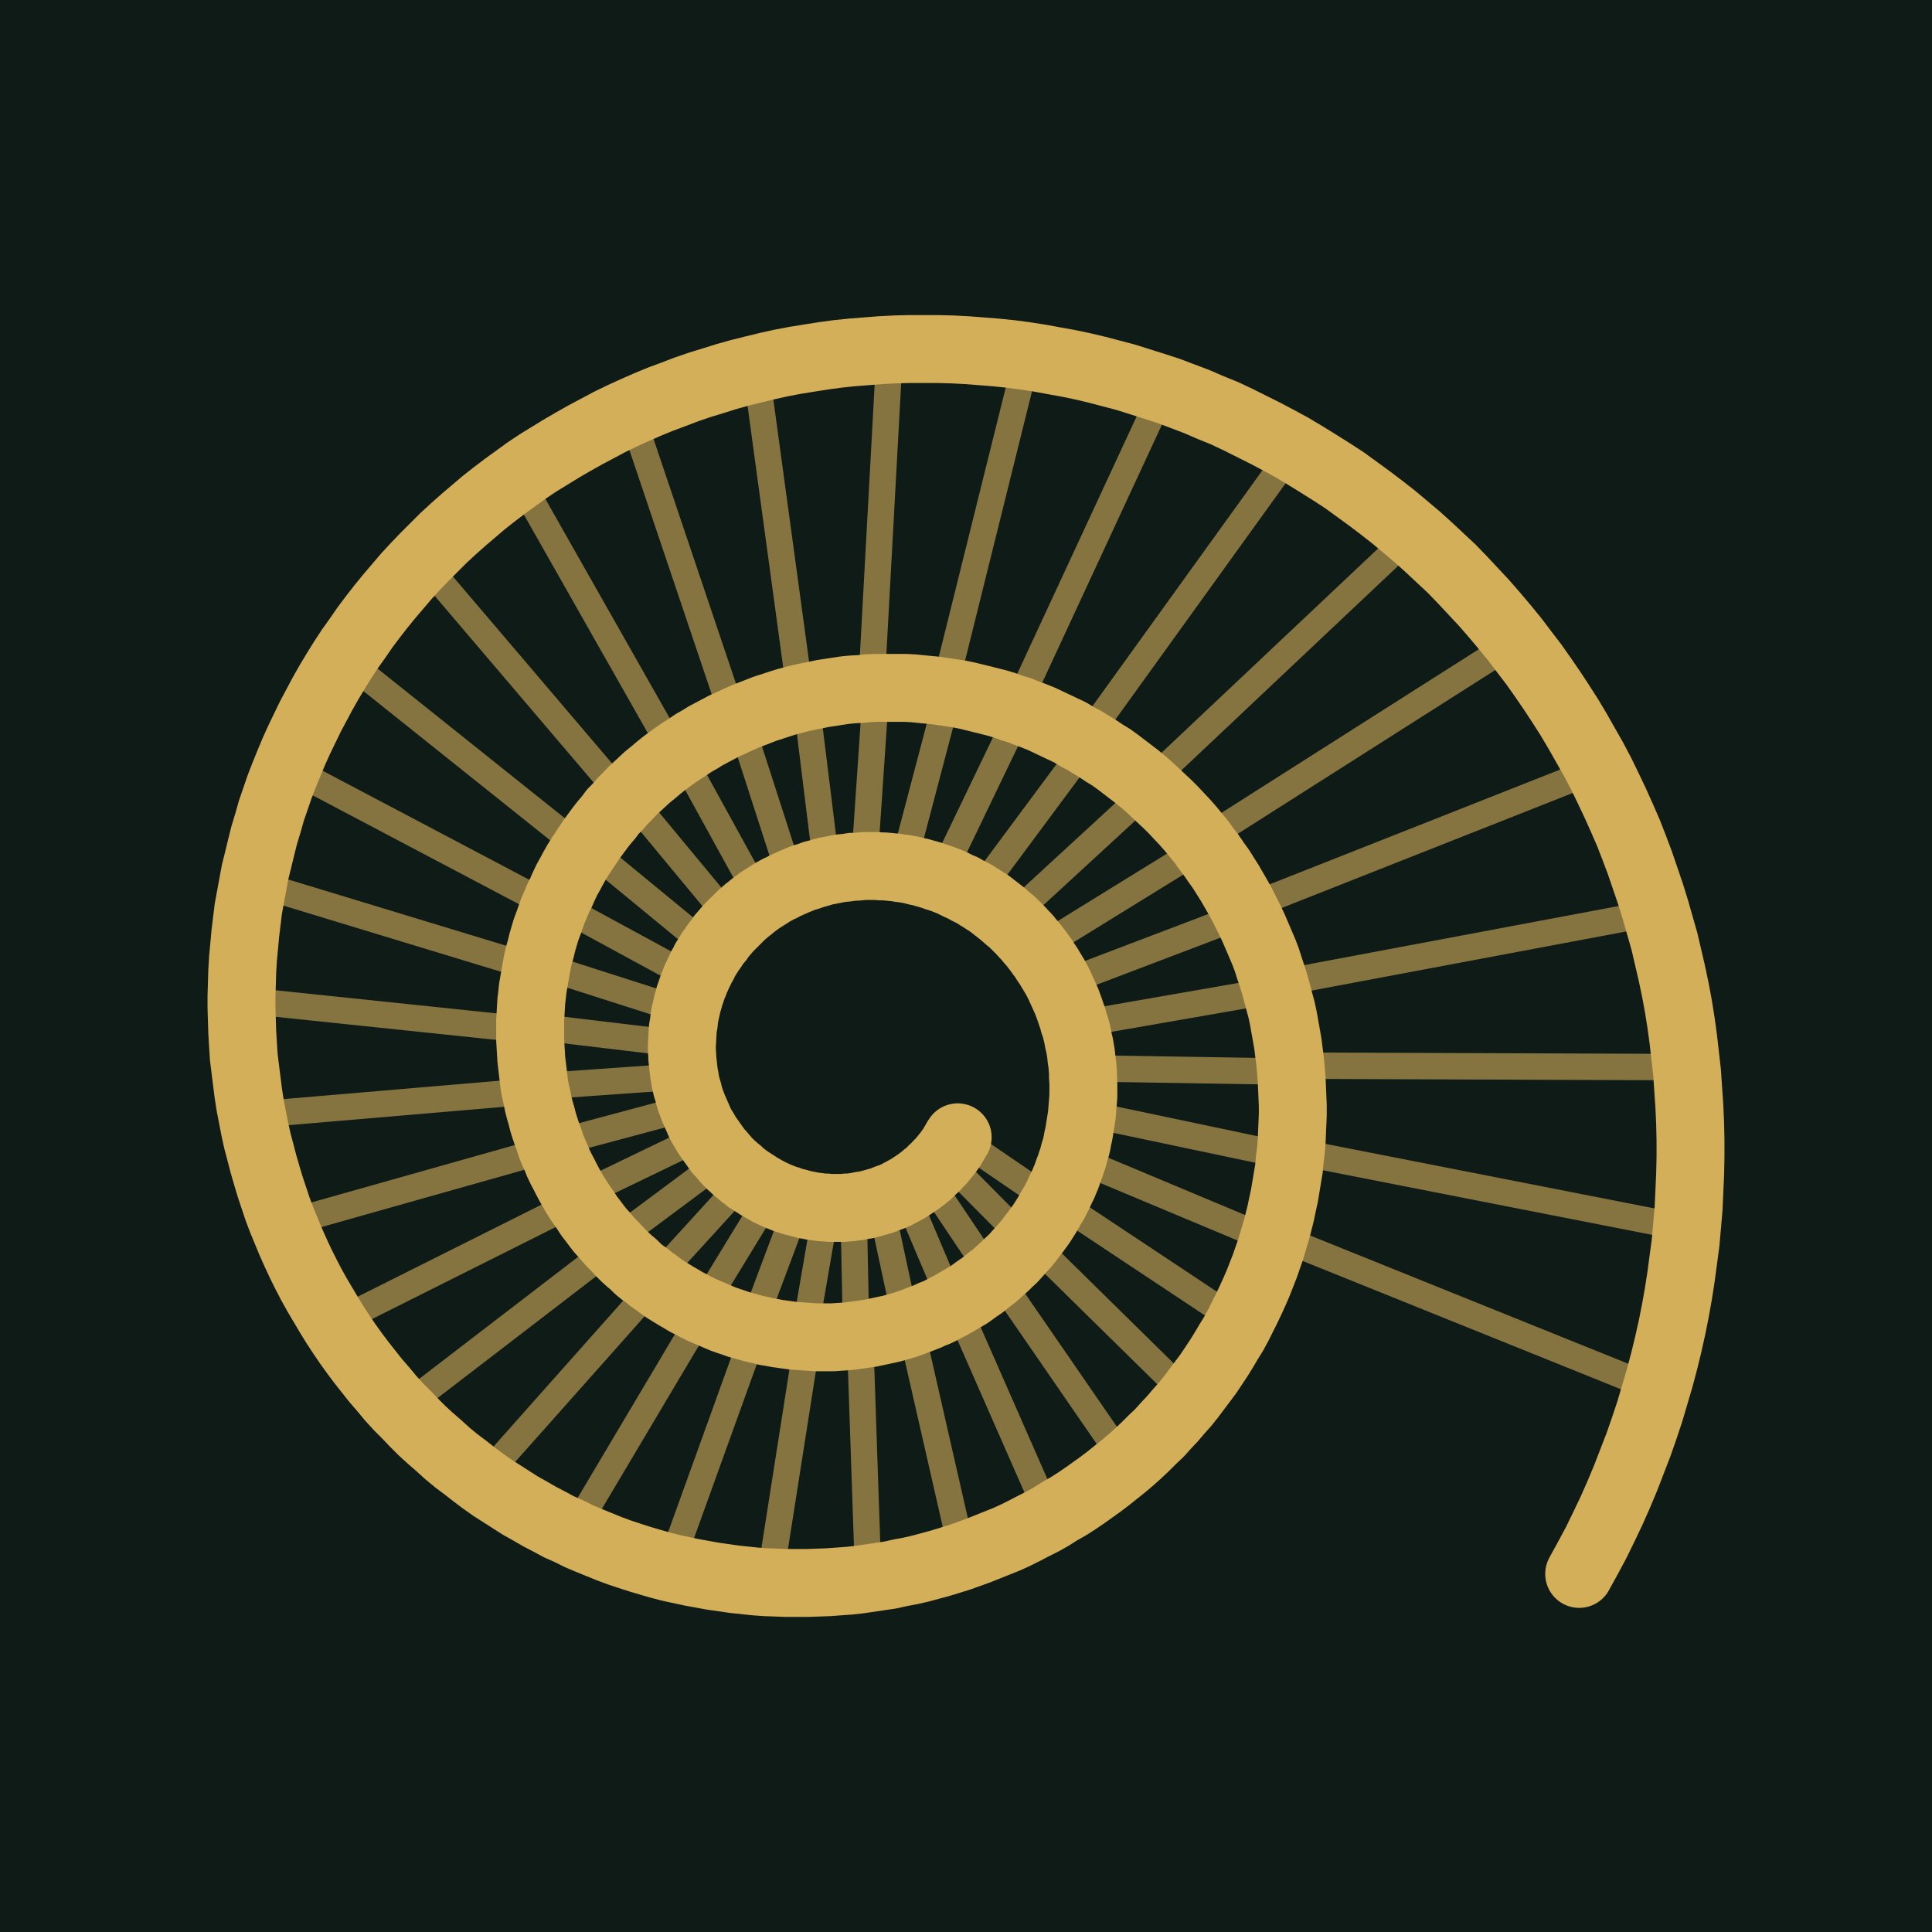
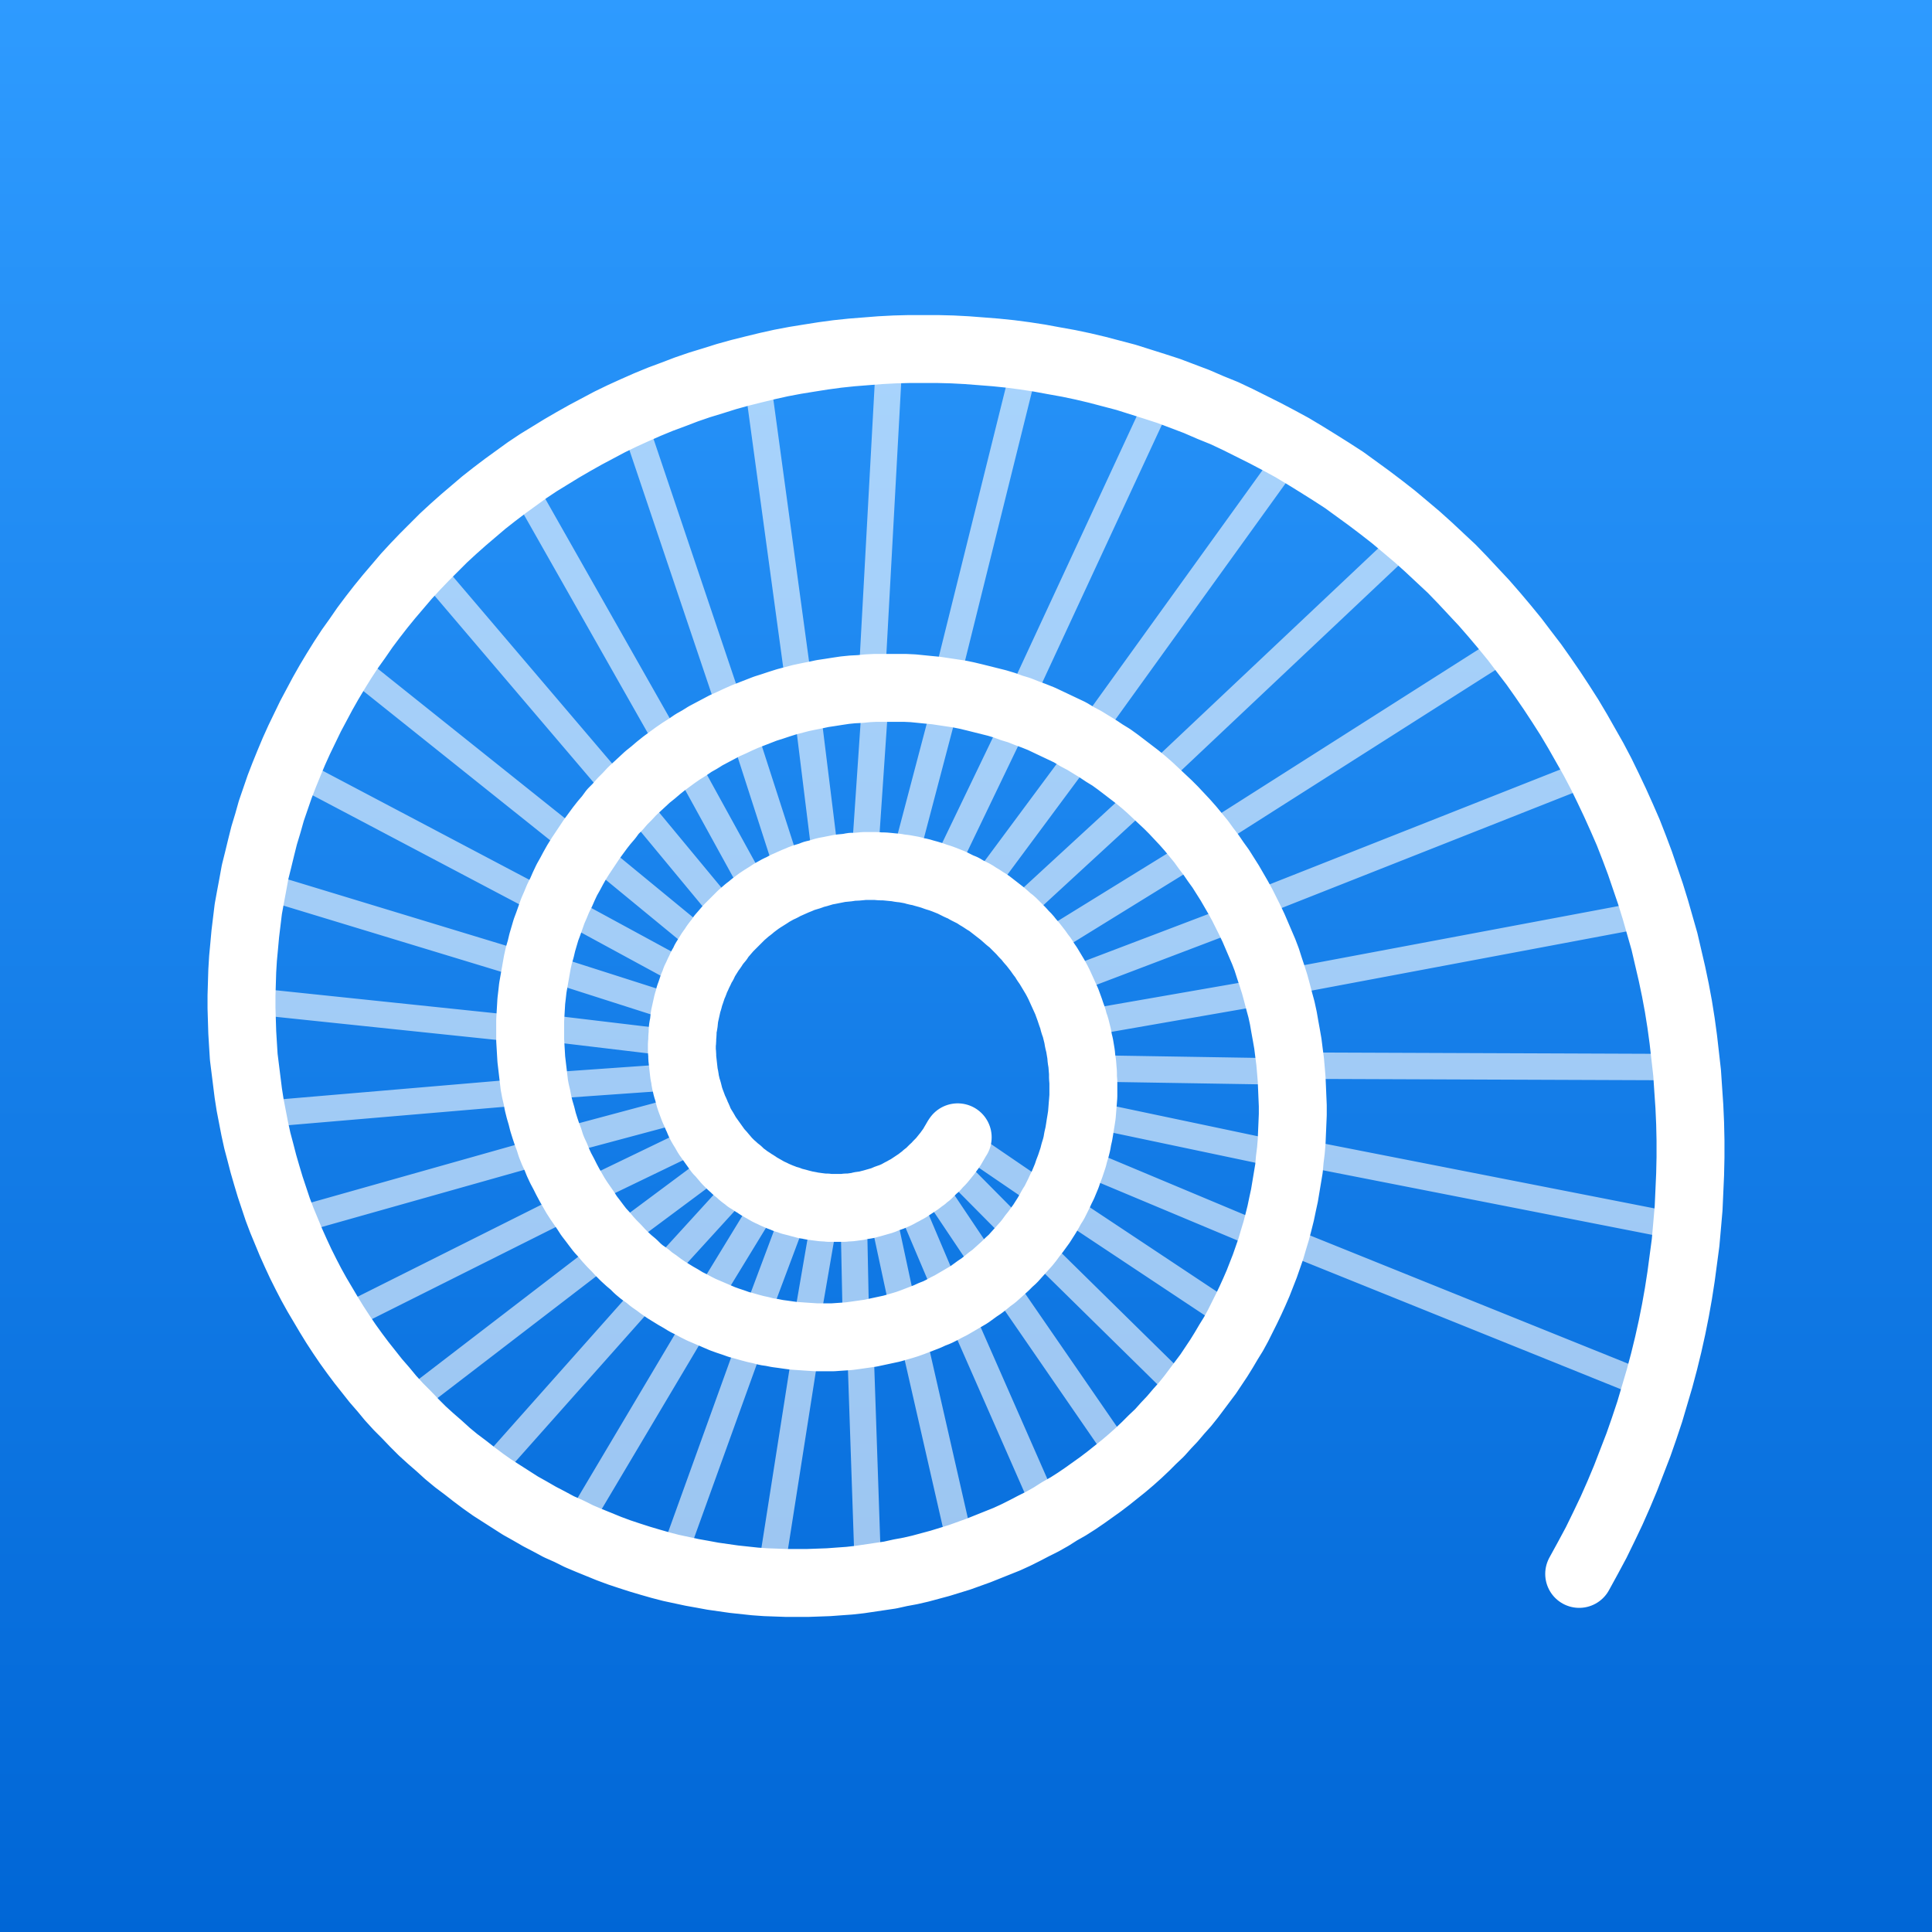
<svg xmlns="http://www.w3.org/2000/svg" viewBox="0 0 512 512" width="512" height="512">
-   <rect width="512" height="512" fill="#0f1b17" />
-   <g fill="none" stroke="#d4af5a" stroke-linecap="round" stroke-linejoin="round">
+   <defs>
+     <linearGradient id="g" x1="0" y1="0" x2="0" y2="1">
+       <stop offset="0" stop-color="#2E9BFF" />
+       <stop offset="1" stop-color="#0066D6" />
+     </linearGradient>
+   </defs>
+   <rect width="512" height="512" fill="url(#g)" />
+   <g fill="none" stroke="#FFFFFF" stroke-linecap="round" stroke-linejoin="round">
    <path d="M253.8 301.4L279.3 318.8M250.1 306.9L272.2 329.2M245.3 311.6L263.2 338.3M239.6 315.5L252.4 345.7M233.2 318.3L240.2 350.9M226.2 319.8L226.9 353.9M219.0 320.0L213.1 354.2M211.6 318.8L199.2 351.9M204.5 316.2L185.7 347.0M197.9 312.2L173.1 339.4M192.1 307.0L162.0 329.4M187.2 300.6L152.8 317.2M183.6 293.2L145.9 303.3M181.4 285.2L141.7 288.0M180.7 276.7L140.5 271.9M181.7 268.1L142.3 255.5M184.3 259.6L147.3 239.5M188.6 251.7L155.4 224.4M194.4 244.6L166.4 210.8M201.6 238.5L180.1 199.4M209.9 233.9L195.9 190.5M219.2 230.8L213.5 184.7M229.0 229.5L232.2 182.3M239.1 230.2L251.4 183.5M249.1 232.7L270.4 188.4M258.6 237.2L288.5 196.9M267.3 243.6L305.0 208.9M274.8 251.6L319.2 224.2M280.7 261.0L330.4 242.1M284.8 271.6L338.2 262.3M286.9 283.1L342.2 284.0M286.8 294.9L341.9 306.5M284.4 306.7L337.4 328.9M279.7 318.1L328.5 350.5M272.8 328.6L315.4 370.5M263.9 337.7L298.5 387.9M253.2 345.2L278.2 402.1M241.1 350.6L255.2 412.4M227.9 353.7L230.1 418.3M214.1 354.3L203.9 419.3M200.2 352.2L177.4 415.4M186.6 347.4L151.6 406.3M174.0 340.0L127.6 392.2M162.7 330.2L106.3 373.5M153.4 318.2L88.5 350.7M146.3 304.3L75.1 324.4M141.9 289.1L66.8 295.5M140.5 273.0L64.0 265.0M142.1 256.7L67.1 233.9M146.9 240.6L76.2 203.3M154.8 225.4L91.1 174.5M165.6 211.7L111.7 148.4M179.0 200.1L137.2 126.4M194.7 191.1L167.1 109.2M212.2 185.0L200.3 97.7M230.9 182.4L235.8 92.7M250.1 183.3L272.2 94.4M269.1 187.9L308.4 103.2M287.3 196.2L343.0 118.9M303.9 208.0L374.5 141.4M318.3 223.0L401.8 169.9M329.7 240.8L423.6 203.7M337.8 260.8L438.9 241.8M342.0 282.4L446.9 282.8M342.1 304.9L447.1 325.5M337.8 327.4L439.0 368.2" stroke-width="7" opacity=".6" />
    <path d="M253.8 301.4L253.4 302.0L253.1 302.6L252.7 303.2L252.4 303.8L252.0 304.4L251.6 304.9L251.2 305.5L250.7 306.1L250.3 306.6L249.9 307.1L249.4 307.7L248.9 308.2L248.4 308.7L248.0 309.2L247.4 309.7L246.9 310.2L246.4 310.7L245.9 311.2L245.3 311.6L244.8 312.1L244.2 312.5L243.6 313.0L243.0 313.4L242.4 313.8L241.8 314.2L241.2 314.6L240.6 315.0L240.0 315.3L239.3 315.7L238.7 316.0L238.0 316.4L237.4 316.7L236.7 317.0L236.0 317.3L235.3 317.5L234.6 317.8L233.9 318.1L233.2 318.3L232.5 318.5L231.8 318.7L231.1 318.9L230.3 319.1L229.6 319.3L228.9 319.4L228.1 319.5L227.4 319.7L226.6 319.8L225.9 319.9L225.1 320.0L224.3 320.0L223.6 320.1L222.8 320.1L222.0 320.1L221.3 320.1L220.5 320.1L219.7 320.1L219.0 320.0L218.2 320.0L217.4 319.9L216.6 319.8L215.9 319.7L215.1 319.6L214.3 319.4L213.5 319.3L212.8 319.1L212.0 318.9L211.3 318.7L210.5 318.5L209.7 318.3L209.0 318.0L208.2 317.8L207.5 317.5L206.7 317.2L206.0 316.9L205.3 316.6L204.5 316.2L203.8 315.9L203.1 315.5L202.4 315.1L201.7 314.7L201.0 314.3L200.3 313.8L199.6 313.4L198.9 312.9L198.2 312.5L197.6 312.0L196.9 311.5L196.3 311.0L195.7 310.4L195.0 309.9L194.4 309.3L193.8 308.8L193.2 308.2L192.6 307.6L192.1 307.0L191.5 306.3L191.0 305.7L190.4 305.1L189.9 304.4L189.4 303.7L188.9 303.0L188.4 302.3L187.9 301.6L187.4 300.9L187.0 300.2L186.6 299.5L186.1 298.7L185.7 298.0L185.3 297.2L185.0 296.4L184.6 295.6L184.3 294.8L183.9 294.0L183.6 293.2L183.3 292.4L183.0 291.6L182.7 290.7L182.5 289.9L182.3 289.1L182.0 288.2L181.8 287.3L181.6 286.5L181.5 285.6L181.3 284.7L181.2 283.9L181.1 283.0L181.0 282.1L180.9 281.2L180.8 280.3L180.8 279.4L180.7 278.5L180.7 277.6L180.7 276.7L180.8 275.8L180.8 274.9L180.9 274.0L180.9 273.1L181.0 272.2L181.2 271.3L181.3 270.3L181.4 269.4L181.6 268.5L181.8 267.6L182.0 266.7L182.2 265.8L182.5 264.9L182.7 264.0L183.0 263.2L183.3 262.3L183.6 261.4L184.0 260.5L184.3 259.6L184.7 258.8L185.1 257.9L185.5 257.1L185.9 256.2L186.4 255.4L186.8 254.5L187.3 253.7L187.8 252.9L188.3 252.1L188.9 251.3L189.4 250.5L190.0 249.7L190.6 249.0L191.1 248.2L191.8 247.4L192.4 246.7L193.0 246.0L193.7 245.3L194.4 244.6L195.1 243.9L195.8 243.2L196.5 242.5L197.2 241.9L198.0 241.2L198.8 240.6L199.5 240.0L200.3 239.4L201.1 238.8L202.0 238.2L202.8 237.7L203.6 237.2L204.5 236.6L205.4 236.1L206.3 235.6L207.2 235.2L208.1 234.7L209.0 234.3L209.9 233.9L210.8 233.5L211.8 233.1L212.7 232.7L213.7 232.4L214.7 232.1L215.7 231.7L216.6 231.5L217.6 231.2L218.6 230.9L219.7 230.7L220.7 230.5L221.7 230.3L222.7 230.1L223.8 230.0L224.8 229.9L225.8 229.7L226.9 229.7L228.0 229.6L229.0 229.5L230.1 229.5L231.1 229.5L232.2 229.5L233.3 229.6L234.3 229.6L235.4 229.7L236.4 229.8L237.5 229.9L238.6 230.1L239.6 230.2L240.7 230.4L241.8 230.6L242.8 230.9L243.9 231.1L244.9 231.4L246.0 231.7L247.0 232.0L248.1 232.4L249.1 232.7L250.2 233.1L251.2 233.5L252.2 233.9L253.2 234.4L254.2 234.9L255.2 235.3L256.2 235.9L257.2 236.4L258.2 236.9L259.1 237.5L260.1 238.1L261.0 238.7L262.0 239.3L262.9 240.0L263.8 240.7L264.7 241.4L265.6 242.1L266.4 242.8L267.3 243.6L268.2 244.3L269.0 245.1L269.8 245.9L270.6 246.7L271.4 247.6L272.2 248.4L272.9 249.3L273.7 250.2L274.4 251.1L275.1 252.0L275.8 253.0L276.5 253.9L277.1 254.9L277.8 255.9L278.4 256.9L279.0 257.9L279.6 258.9L280.2 260.0L280.7 261.0L281.2 262.1L281.7 263.2L282.2 264.3L282.7 265.4L283.1 266.5L283.5 267.6L283.9 268.8L284.3 269.9L284.6 271.1L285.0 272.2L285.3 273.4L285.6 274.6L285.8 275.8L286.1 277.0L286.3 278.2L286.5 279.4L286.6 280.6L286.8 281.8L286.9 283.1L287.0 284.3L287.0 285.5L287.1 286.8L287.1 288.0L287.1 289.3L287.1 290.5L287.0 291.8L286.9 293.0L286.8 294.3L286.7 295.5L286.5 296.8L286.3 298.0L286.1 299.3L285.9 300.5L285.6 301.8L285.4 303.0L285.1 304.2L284.7 305.5L284.4 306.7L284.0 307.9L283.6 309.1L283.1 310.4L282.7 311.6L282.2 312.8L281.7 314.0L281.1 315.2L280.6 316.3L280.0 317.5L279.4 318.7L278.7 319.8L278.1 320.9L277.4 322.1L276.7 323.2L276.0 324.3L275.2 325.4L274.4 326.5L273.6 327.5L272.8 328.6L272.0 329.6L271.1 330.6L270.2 331.6L269.3 332.6L268.4 333.6L267.4 334.5L266.4 335.5L265.4 336.4L264.4 337.3L263.4 338.2L262.3 339.0L261.2 339.9L260.2 340.7L259.0 341.5L257.9 342.3L256.8 343.1L255.6 343.8L254.4 344.5L253.2 345.2L252.0 345.9L250.8 346.5L249.5 347.2L248.3 347.8L247.0 348.3L245.7 348.9L244.4 349.4L243.1 349.9L241.8 350.4L240.4 350.9L239.1 351.3L237.7 351.7L236.3 352.1L234.9 352.4L233.5 352.7L232.1 353.0L230.7 353.3L229.3 353.5L227.9 353.7L226.5 353.9L225.0 354.1L223.6 354.2L222.1 354.3L220.7 354.4L219.2 354.4L217.7 354.4L216.3 354.4L214.8 354.3L213.3 354.2L211.9 354.1L210.4 354.0L208.9 353.8L207.5 353.6L206.0 353.4L204.5 353.1L203.1 352.9L201.6 352.5L200.2 352.2L198.7 351.8L197.3 351.4L195.8 351.0L194.4 350.5L192.9 350.0L191.5 349.5L190.1 348.9L188.7 348.3L187.3 347.7L185.9 347.1L184.5 346.4L183.2 345.7L181.8 345.0L180.5 344.2L179.1 343.4L177.8 342.6L176.5 341.8L175.2 340.9L174.0 340.0L172.7 339.1L171.5 338.1L170.2 337.2L169.0 336.2L167.9 335.1L166.7 334.1L165.5 333.0L164.4 331.9L163.3 330.7L162.2 329.6L161.1 328.4L160.1 327.2L159.0 326.0L158.0 324.7L157.1 323.5L156.1 322.2L155.2 320.8L154.3 319.5L153.4 318.2L152.5 316.8L151.7 315.4L150.9 314.0L150.1 312.5L149.4 311.1L148.6 309.6L147.9 308.1L147.3 306.6L146.6 305.1L146.0 303.6L145.5 302.0L144.9 300.4L144.4 298.9L143.9 297.3L143.5 295.7L143.0 294.0L142.6 292.4L142.3 290.8L141.9 289.1L141.6 287.5L141.4 285.8L141.2 284.1L141.0 282.4L140.8 280.7L140.7 279.0L140.6 277.3L140.5 275.6L140.5 273.9L140.5 272.2L140.5 270.5L140.6 268.7L140.7 267.0L140.8 265.3L141.0 263.6L141.2 261.8L141.5 260.1L141.8 258.4L142.1 256.7L142.4 255.0L142.8 253.2L143.3 251.5L143.7 249.8L144.2 248.1L144.7 246.4L145.3 244.8L145.9 243.1L146.5 241.4L147.2 239.8L147.9 238.1L148.7 236.5L149.4 234.9L150.2 233.2L151.1 231.6L151.9 230.1L152.8 228.5L153.8 226.9L154.8 225.4L155.8 223.9L156.8 222.4L157.9 220.9L159.0 219.4L160.1 218.0L161.3 216.6L162.4 215.1L163.7 213.8L164.9 212.4L166.2 211.1L167.5 209.7L168.9 208.4L170.2 207.2L171.6 205.9L173.1 204.7L174.5 203.5L176.0 202.3L177.5 201.2L179.0 200.1L180.6 199.0L182.2 198.0L183.8 196.9L185.4 196.0L187.0 195.0L188.7 194.1L190.4 193.2L192.1 192.3L193.9 191.5L195.6 190.7L197.4 189.9L199.2 189.2L201.0 188.5L202.8 187.8L204.7 187.2L206.5 186.6L208.4 186.0L210.3 185.5L212.2 185.0L214.1 184.6L216.1 184.2L218.0 183.8L220.0 183.5L221.9 183.2L223.9 182.9L225.9 182.7L227.9 182.6L229.9 182.4L231.9 182.3L233.9 182.3L235.9 182.3L237.9 182.3L239.9 182.3L242.0 182.4L244.0 182.6L246.0 182.8L248.1 183.0L250.1 183.3L252.1 183.6L254.1 183.9L256.1 184.3L258.2 184.8L260.2 185.3L262.2 185.8L264.2 186.3L266.2 186.9L268.1 187.6L270.1 188.2L272.1 189.0L274.0 189.7L276.0 190.5L277.9 191.4L279.8 192.3L281.7 193.2L283.6 194.1L285.4 195.2L287.3 196.2L289.1 197.3L290.9 198.4L292.7 199.6L294.5 200.7L296.3 202.0L298.0 203.3L299.7 204.6L301.4 205.9L303.1 207.3L304.7 208.7L306.3 210.2L307.9 211.7L309.5 213.2L311.0 214.7L312.5 216.3L314.0 217.9L315.5 219.6L316.9 221.3L318.3 223.0L319.6 224.8L320.9 226.5L322.2 228.4L323.5 230.2L324.7 232.1L325.9 234.0L327.0 235.9L328.1 237.8L329.2 239.8L330.2 241.8L331.2 243.8L332.2 245.9L333.1 248.0L334.0 250.1L334.9 252.2L335.7 254.3L336.4 256.5L337.1 258.6L337.8 260.8L338.4 263.0L339.0 265.3L339.6 267.5L340.1 269.8L340.5 272.1L340.9 274.3L341.3 276.6L341.6 279.0L341.9 281.3L342.1 283.6L342.3 286.0L342.4 288.3L342.5 290.7L342.6 293.0L342.6 295.4L342.5 297.8L342.4 300.1L342.3 302.5L342.1 304.9L341.8 307.3L341.6 309.6L341.2 312.0L340.8 314.4L340.4 316.8L339.9 319.1L339.4 321.5L338.8 323.9L338.2 326.2L337.5 328.5L336.8 330.9L336.0 333.2L335.2 335.5L334.3 337.8L333.4 340.1L332.4 342.4L331.4 344.6L330.3 346.9L329.2 349.1L328.1 351.3L326.9 353.5L325.6 355.6L324.3 357.8L323.0 359.9L321.6 362.0L320.2 364.1L318.7 366.1L317.2 368.1L315.7 370.1L314.1 372.1L312.4 374.0L310.7 376.0L309.0 377.8L307.3 379.7L305.4 381.5L303.6 383.3L301.7 385.1L299.8 386.8L297.8 388.5L295.8 390.1L293.8 391.7L291.7 393.3L289.6 394.8L287.5 396.3L285.3 397.8L283.1 399.2L280.8 400.5L278.6 401.9L276.3 403.2L273.9 404.4L271.6 405.6L269.2 406.8L266.8 407.9L264.3 408.9L261.8 409.9L259.3 410.9L256.8 411.8L254.3 412.7L251.7 413.5L249.1 414.3L246.5 415.0L243.9 415.7L241.3 416.3L238.6 416.8L235.9 417.4L233.2 417.8L230.5 418.2L227.8 418.6L225.1 418.9L222.3 419.1L219.6 419.3L216.8 419.4L214.0 419.5L211.3 419.5L208.5 419.5L205.7 419.4L202.9 419.3L200.1 419.1L197.3 418.8L194.5 418.5L191.7 418.1L188.9 417.7L186.2 417.2L183.4 416.7L180.6 416.1L177.8 415.5L175.1 414.8L172.3 414.0L169.6 413.2L166.8 412.3L164.1 411.4L161.4 410.4L158.7 409.3L156.0 408.2L153.4 407.1L150.8 405.8L148.1 404.6L145.5 403.2L143.0 401.9L140.4 400.4L137.9 399.0L135.4 397.4L132.9 395.8L130.4 394.2L128.0 392.5L125.6 390.7L123.3 388.9L120.9 387.1L118.6 385.2L116.4 383.2L114.1 381.2L111.9 379.2L109.8 377.1L107.7 374.9L105.6 372.8L103.5 370.5L101.6 368.2L99.6 365.9L97.7 363.5L95.8 361.1L94.0 358.7L92.2 356.2L90.5 353.7L88.8 351.1L87.2 348.5L85.6 345.8L84.0 343.1L82.5 340.4L81.1 337.7L79.7 334.9L78.4 332.1L77.1 329.2L75.9 326.3L74.7 323.4L73.6 320.5L72.6 317.5L71.6 314.5L70.7 311.5L69.8 308.4L69.0 305.3L68.2 302.3L67.5 299.1L66.9 296.0L66.3 292.9L65.8 289.7L65.4 286.5L65.0 283.3L64.6 280.1L64.4 276.9L64.2 273.6L64.1 270.4L64.0 267.1L64.0 263.9L64.1 260.6L64.2 257.3L64.4 254.0L64.7 250.8L65.0 247.5L65.4 244.2L65.8 240.9L66.4 237.6L67.0 234.4L67.6 231.1L68.4 227.9L69.2 224.6L70.0 221.4L71.0 218.1L71.9 214.9L73.0 211.7L74.1 208.5L75.3 205.4L76.6 202.2L77.9 199.1L79.3 196.0L80.8 192.9L82.3 189.8L83.9 186.8L85.5 183.8L87.2 180.8L89.0 177.8L90.8 174.9L92.7 172.0L94.7 169.2L96.7 166.3L98.8 163.5L100.9 160.8L103.1 158.1L105.4 155.4L107.7 152.7L110.1 150.1L112.5 147.6L115.0 145.1L117.5 142.6L120.1 140.2L122.8 137.8L125.5 135.5L128.2 133.2L131.0 131.0L133.9 128.8L136.8 126.7L139.7 124.6L142.7 122.6L145.8 120.7L148.9 118.8L152.0 117.0L155.2 115.2L158.4 113.5L161.6 111.8L164.9 110.2L168.2 108.7L171.6 107.2L175.0 105.8L178.5 104.5L181.9 103.2L185.4 102.0L189.0 100.9L192.5 99.8L196.1 98.8L199.7 97.9L203.4 97.0L207.0 96.2L210.7 95.5L214.4 94.9L218.2 94.3L221.9 93.8L225.7 93.4L229.5 93.1L233.3 92.8L237.1 92.6L240.9 92.5L244.7 92.5L248.5 92.5L252.4 92.6L256.2 92.8L260.1 93.1L263.9 93.4L267.8 93.8L271.6 94.3L275.5 94.9L279.3 95.6L283.2 96.3L287.0 97.1L290.8 98.0L294.6 99.0L298.4 100.0L302.2 101.2L306.0 102.4L309.7 103.6L313.4 105.0L317.1 106.4L320.8 108.0L324.5 109.5L328.1 111.2L331.7 113.0L335.3 114.8L338.9 116.7L342.4 118.6L345.9 120.7L349.3 122.8L352.8 125.0L356.2 127.2L359.5 129.6L362.8 132.0L366.1 134.5L369.3 137.0L372.4 139.6L375.6 142.3L378.6 145.0L381.7 147.9L384.7 150.7L387.6 153.7L390.4 156.7L393.3 159.8L396.0 162.9L398.7 166.1L401.4 169.4L403.9 172.7L406.5 176.1L408.9 179.5L411.3 183.0L413.6 186.5L415.9 190.1L418.1 193.8L420.2 197.5L422.3 201.2L424.3 205.0L426.2 208.9L428.0 212.7L429.8 216.7L431.5 220.6L433.1 224.7L434.6 228.7L436.0 232.8L437.4 236.9L438.7 241.1L439.9 245.3L441.1 249.5L442.1 253.8L443.1 258.1L444.0 262.4L444.8 266.7L445.5 271.1L446.1 275.5L446.6 279.9L447.1 284.3L447.4 288.8L447.7 293.2L447.9 297.7L448.0 302.2L448.0 306.7L447.9 311.2L447.7 315.7L447.5 320.2L447.1 324.8L446.7 329.3L446.1 333.8L445.5 338.3L444.8 342.8L444.0 347.3L443.1 351.8L442.1 356.3L441.0 360.8L439.8 365.3L438.5 369.7L437.2 374.1L435.7 378.6L434.2 382.9L432.5 387.3L430.8 391.7L429.0 396.0L427.1 400.3L425.1 404.5L423.0 408.8L420.8 412.9L418.5 417.1" stroke-width="18" />
  </g>
</svg>
